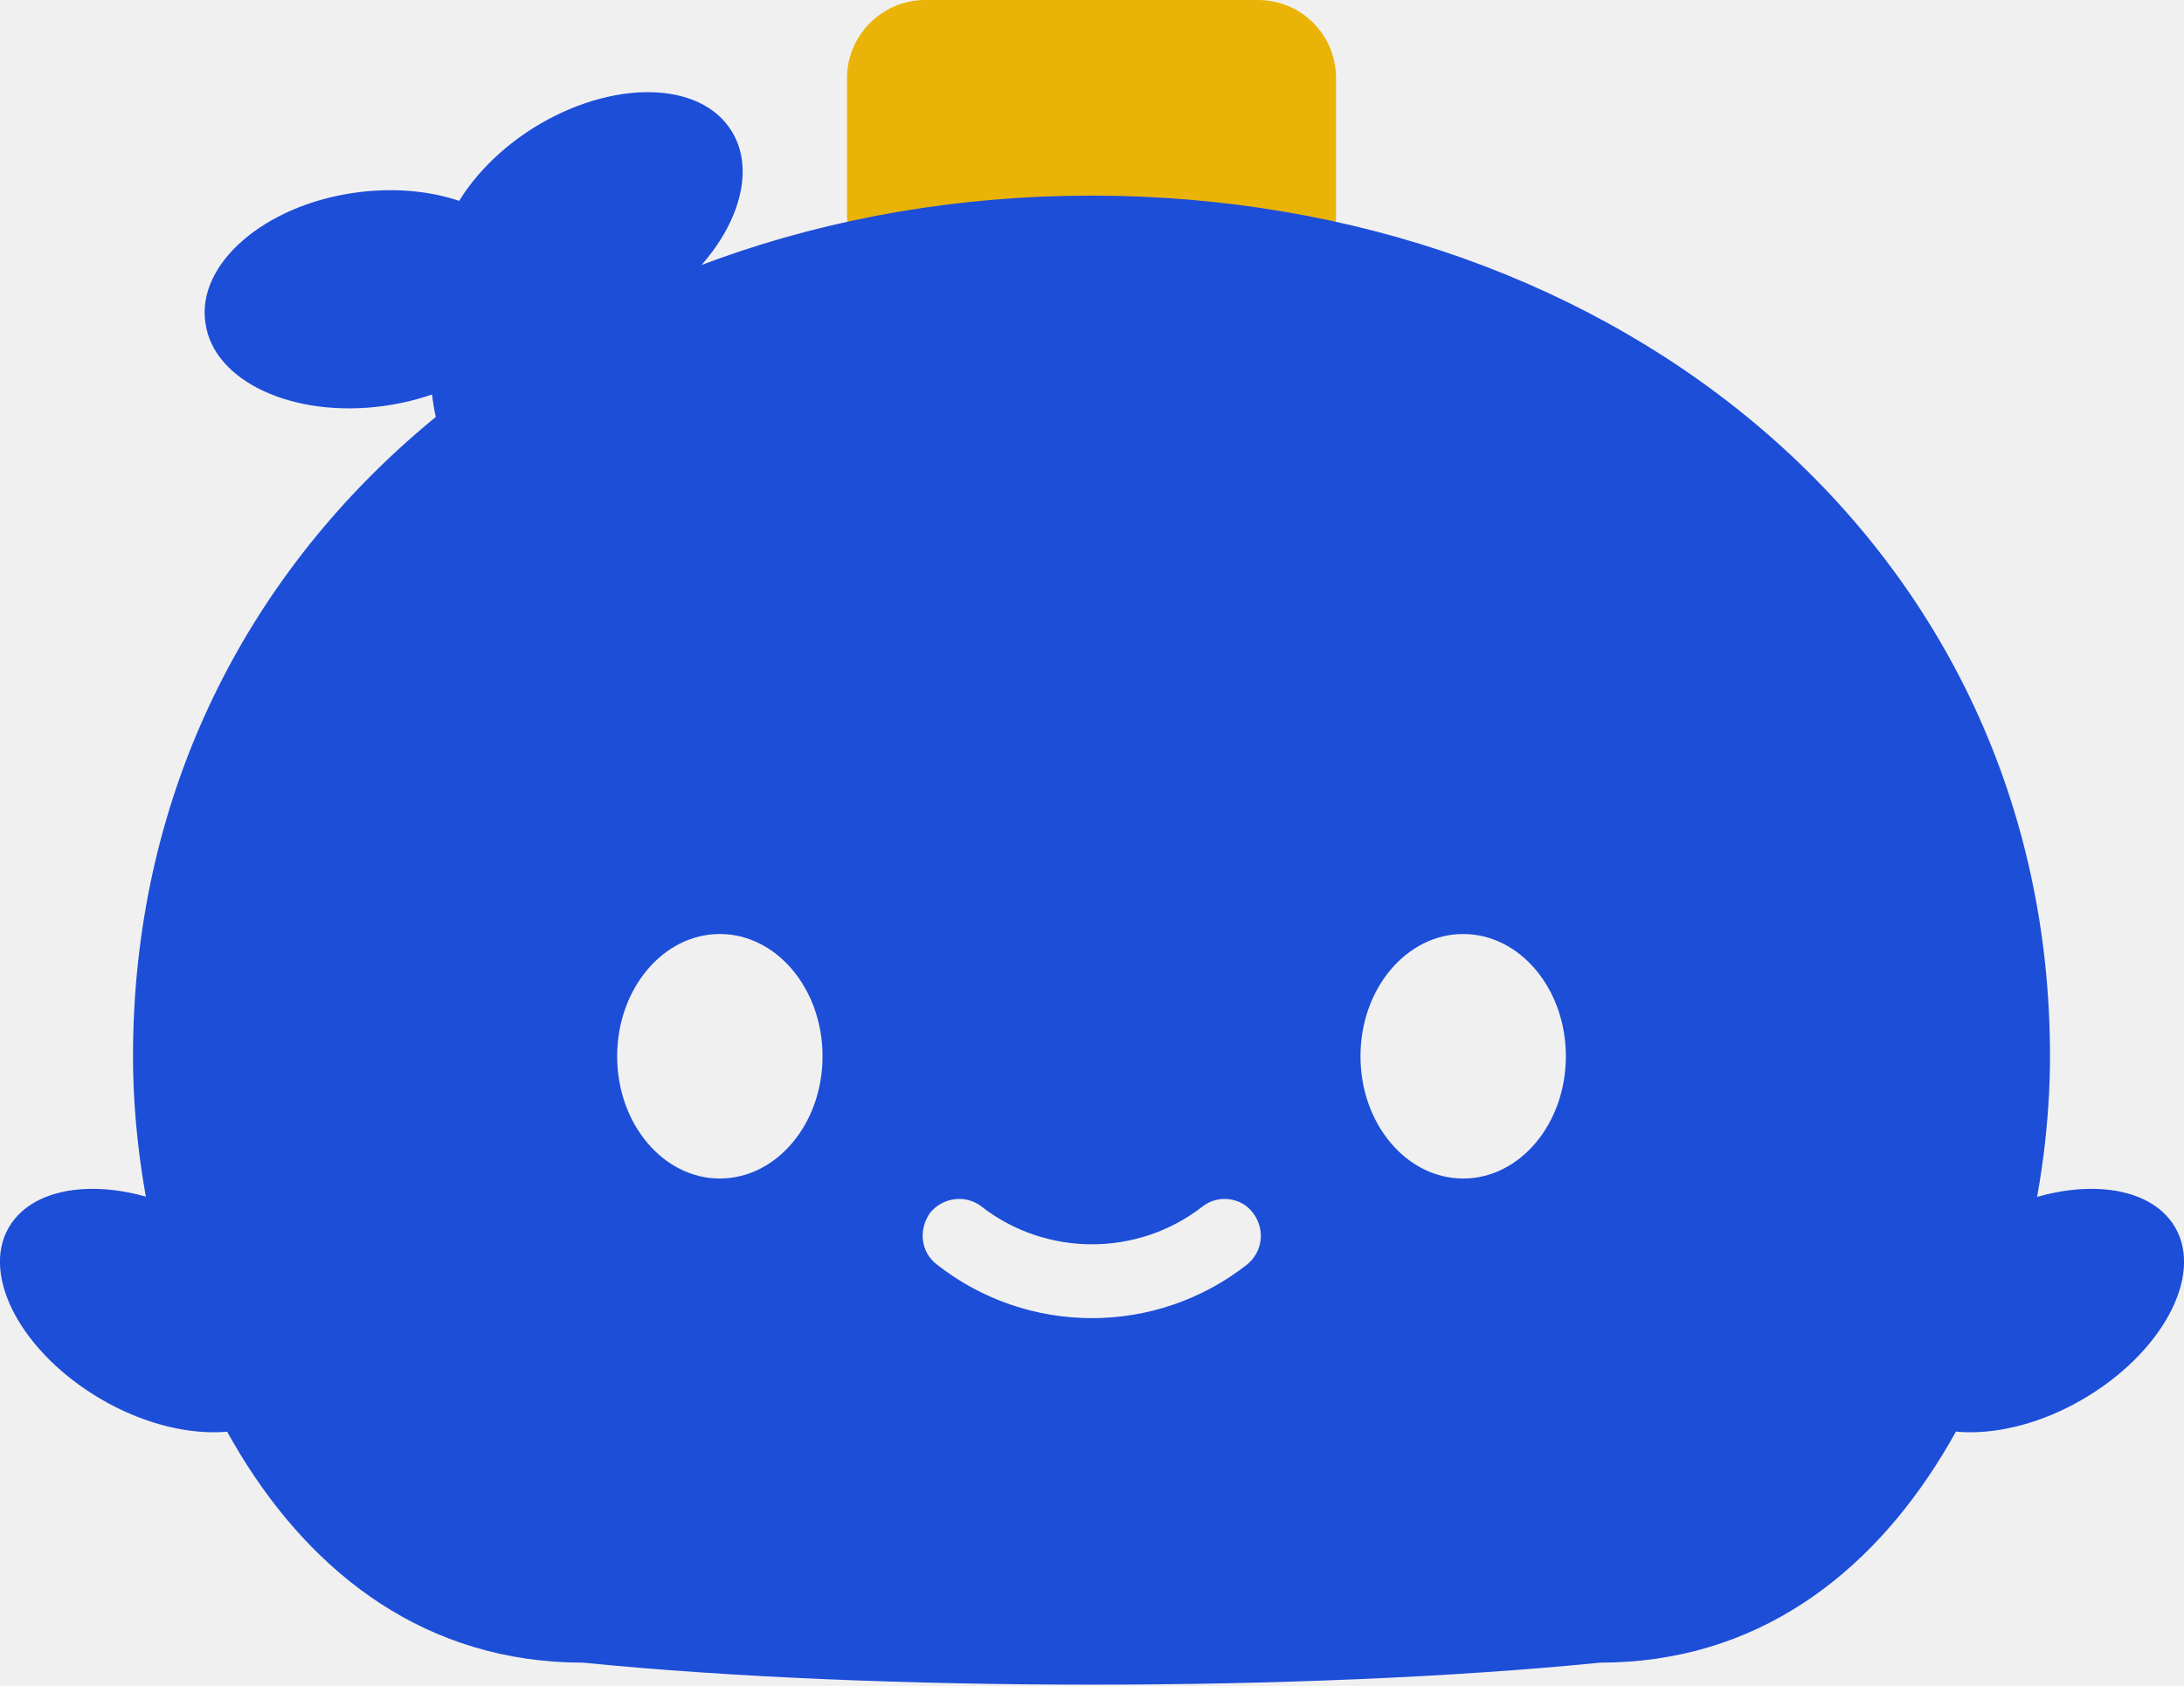
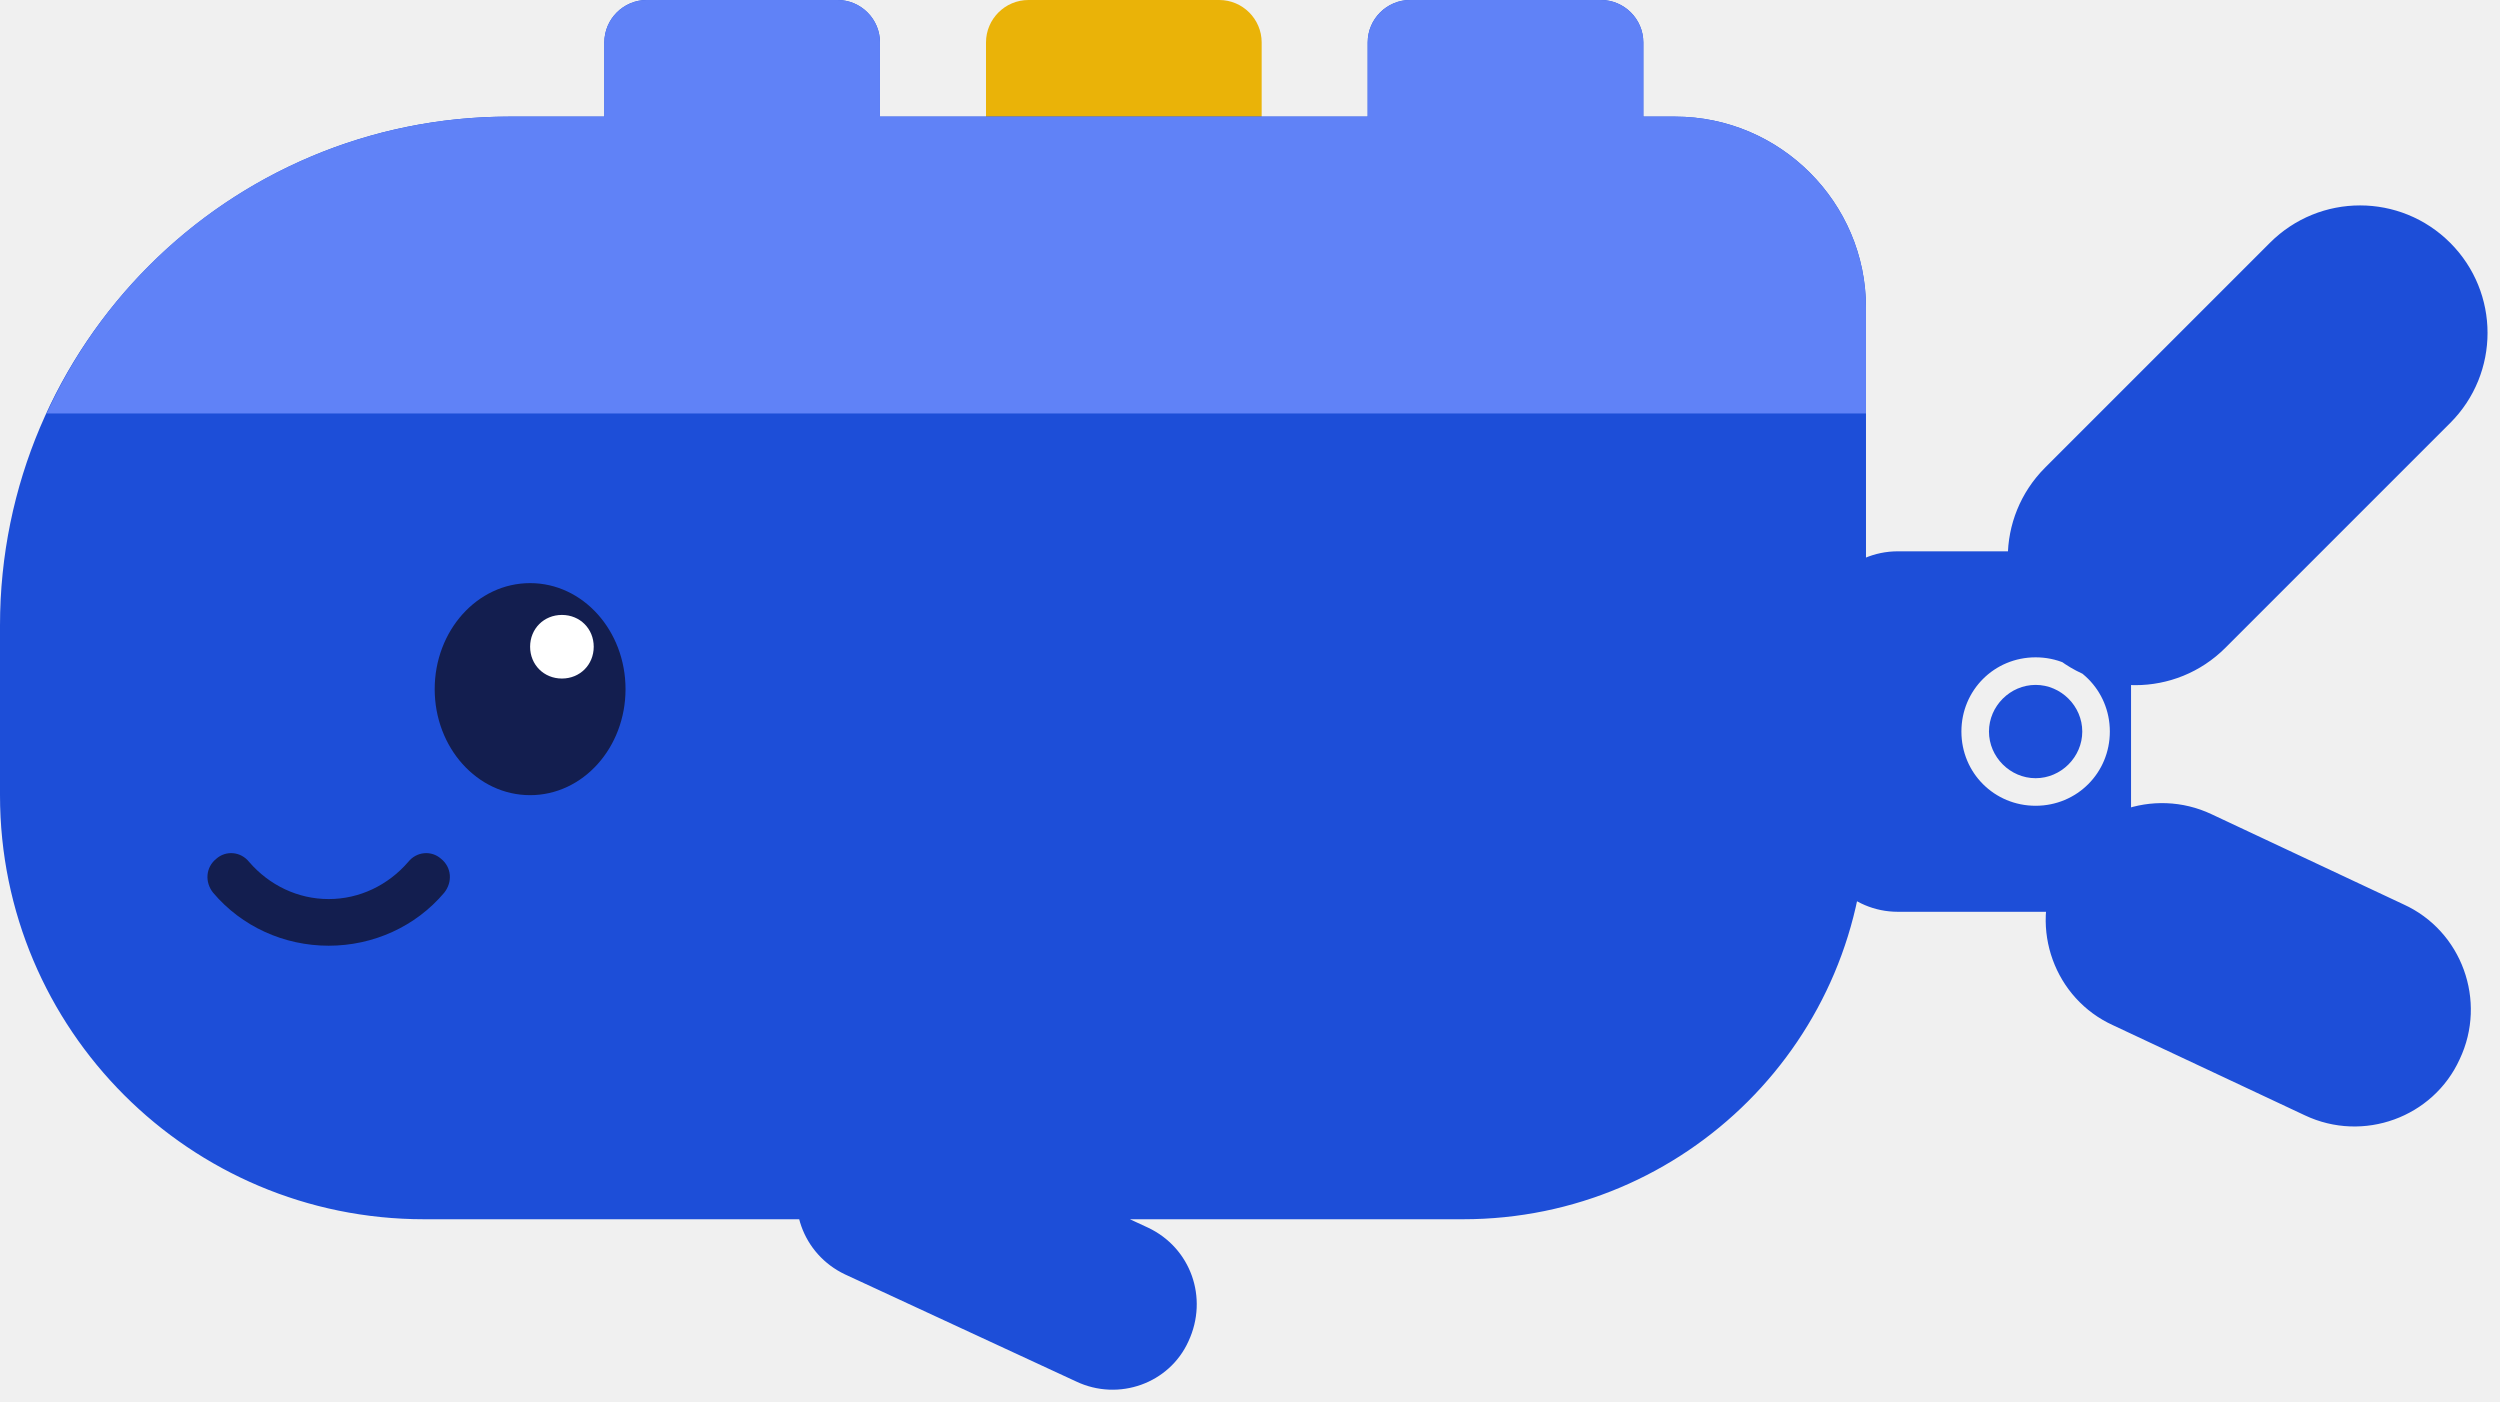
- <svg xmlns="http://www.w3.org/2000/svg" viewBox="0 0 223.3 172.3" fill="none">
-   <path id="gole-gold" d="M94.6 0L128.6 0C133.1 0 136.6 3.6 136.6 8L136.6 22C136.6 26.4 133.1 30 128.6 30L94.6 30C90.2 30 86.6 26.4 86.6 22L86.6 8C86.6 3.6 90.2 0 94.6 0Z" fill="#EAB308" />
-   <path id="gole-body" d="M111.6 20C165.6 20 209.6 56 209.6 108C209.6 134 195.6 170 163.6 170C133.6 173 89.6 173 59.6 170C27.6 170 13.6 134 13.6 108C13.6 56 57.6 20 111.6 20ZM64.3 39.1C67.3 47.4 65.6 55.6 60.4 57.5C55.2 59.4 48.5 54.2 45.5 45.9C42.5 37.6 44.2 29.3 49.4 27.4C54.6 25.6 61.3 30.8 64.3 39.1ZM54.6 28.2C55.5 34.3 48.6 40.2 39.3 41.5C30 42.8 21.8 39 21 33C20.1 27 27 21 36.3 19.7C45.6 18.4 53.8 22.2 54.6 28.2ZM74.8 13.4C78 18.5 74.2 26.8 66.2 31.7C58.2 36.7 49.2 36.6 45.9 31.4C42.7 26.3 46.6 18.1 54.5 13.1C62.5 8.1 71.6 8.2 74.8 13.4ZM30.4 142.5C27.5 147.5 18.5 147.8 10.4 143.1C2.3 138.4 -2 130.5 0.9 125.5C3.8 120.5 12.8 120.2 20.9 124.9C29 129.6 33.3 137.5 30.4 142.5ZM222.4 125.5C225.3 130.5 221 138.4 212.9 143.1C204.8 147.8 195.8 147.5 192.9 142.5C190 137.5 194.3 129.6 202.4 124.9C210.5 120.2 219.5 120.5 222.4 125.5ZM84.1 108C84.1 101.1 79.4 95.5 73.6 95.5C67.8 95.5 63.1 101.1 63.1 108C63.1 114.9 67.8 120.5 73.6 120.5C79.4 120.5 84.1 114.9 84.1 108ZM160.1 108C160.1 101.1 155.4 95.5 149.6 95.5C143.8 95.5 139.1 101.1 139.1 108C139.1 114.9 143.8 120.5 149.6 120.5C155.4 120.5 160.1 114.9 160.1 108ZM127.5 129.3C129.1 128 129.4 125.7 128.1 124C126.9 122.4 124.5 122.1 122.9 123.4C116.3 128.5 107 128.5 100.4 123.4C98.8 122.1 96.4 122.4 95.1 124C93.9 125.7 94.1 128 95.8 129.3C105.1 136.6 118.2 136.6 127.5 129.3Z" fill="#1D4ED8" />
+ <svg xmlns="http://www.w3.org/2000/svg" viewBox="0 0 235.8 132.2" fill="none">
+   <path id="gole-gold" d="M97 0L115 0C117.2 0 119 1.8 119 4L119 17L93 17L93 4C93 1.8 94.8 0 97 0Z" fill="#EAB308" />
+   <path id="gole-body" d="M48 11L158 11C167.9 11 176 19.1 176 29L176 77C176 98 159 115 138 115L40 115C17.9 115 0 97.1 0 75L0 59C0 32.5 21.5 11 48 11ZM61 0L79 0C81.2 0 83 1.8 83 4L83 17L57 17L57 4C57 1.8 58.8 0 61 0ZM133 0L151 0C153.2 0 155 1.8 155 4L155 17L129 17L129 4C129 1.8 130.8 0 133 0ZM179 52L193 52C197.4 52 201 55.6 201 60L201 78C201 82.4 197.4 86 193 86L179 86C174.6 86 171 82.4 171 78L171 60C171 55.6 174.6 52 179 52ZM192.9 44.1L214.1 22.9C218.8 18.2 226.4 18.2 231.1 22.9C235.8 27.6 235.8 35.2 231.1 39.9L209.9 61.1C205.2 65.8 197.6 65.8 192.9 61.1C188.2 56.4 188.2 48.8 192.9 44.1ZM208.6 76.8L226.7 85.3C232.2 87.8 234.6 94.4 232 99.9C229.5 105.4 222.9 107.8 217.4 105.2L199.3 96.7C193.8 94.2 191.4 87.6 194 82.1C196.5 76.6 203.1 74.2 208.6 76.8ZM86.5 105.7L108.3 115.8C112.3 117.7 114 122.4 112.1 126.5C110.3 130.5 105.5 132.2 101.5 130.3L79.7 120.2C75.7 118.3 74 113.6 75.9 109.5C77.7 105.5 82.5 103.8 86.5 105.7ZM192 62C188.1 62 185 65.1 185 69C185 72.9 188.1 76 192 76C195.9 76 199 72.9 199 69C199 65.1 195.9 62 192 62ZM192 64.6C194.4 64.6 196.4 66.6 196.4 69C196.4 71.4 194.4 73.4 192 73.4C189.6 73.4 187.6 71.4 187.6 69C187.6 66.6 189.6 64.6 192 64.6Z" fill="#1D4ED8" />
+   <path id="gole-top" d="M4.4 39C12.2 21.9 29.2 11 48 11L158 11C167.9 11 176 19.1 176 29L176 39L4.4 39ZM61 0L79 0C81.2 0 83 1.8 83 4L83 17L57 17L57 4C57 1.8 58.8 0 61 0ZM133 0L151 0C153.2 0 155 1.8 155 4L155 17L129 17L129 4C129 1.8 130.8 0 133 0Z" fill="#6082F7" />
+   <path id="gole-face" d="M50 55C45 55 41 59.5 41 65C41 70.5 45 75 50 75C55 75 59 70.5 59 65C59 59.5 55 55 50 55ZM41.9 84.2C42.7 83.2 42.6 81.8 41.6 81C40.7 80.2 39.3 80.3 38.5 81.3C36.6 83.5 33.9 84.8 31 84.8C28.1 84.8 25.4 83.5 23.5 81.3C22.7 80.3 21.3 80.2 20.4 81C19.4 81.8 19.3 83.2 20.1 84.2C22.8 87.4 26.8 89.2 31 89.2C35.2 89.2 39.2 87.4 41.9 84.2Z" fill="#131E4F" />
+   <path id="gole-glint" d="M53 58C54.7 58 56 59.3 56 61C56 62.7 54.7 64 53 64C51.3 64 50 62.7 50 61C50 59.3 51.3 58 53 58Z" fill="#FFFFFF" />
</svg>
